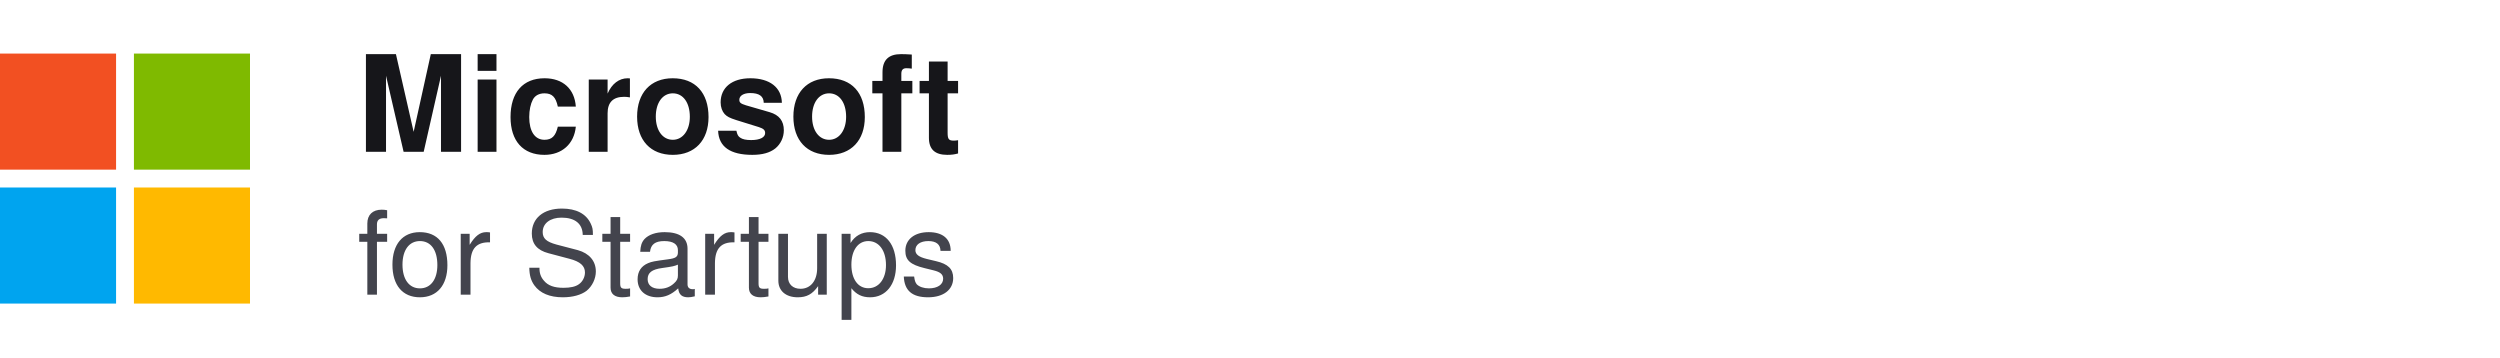
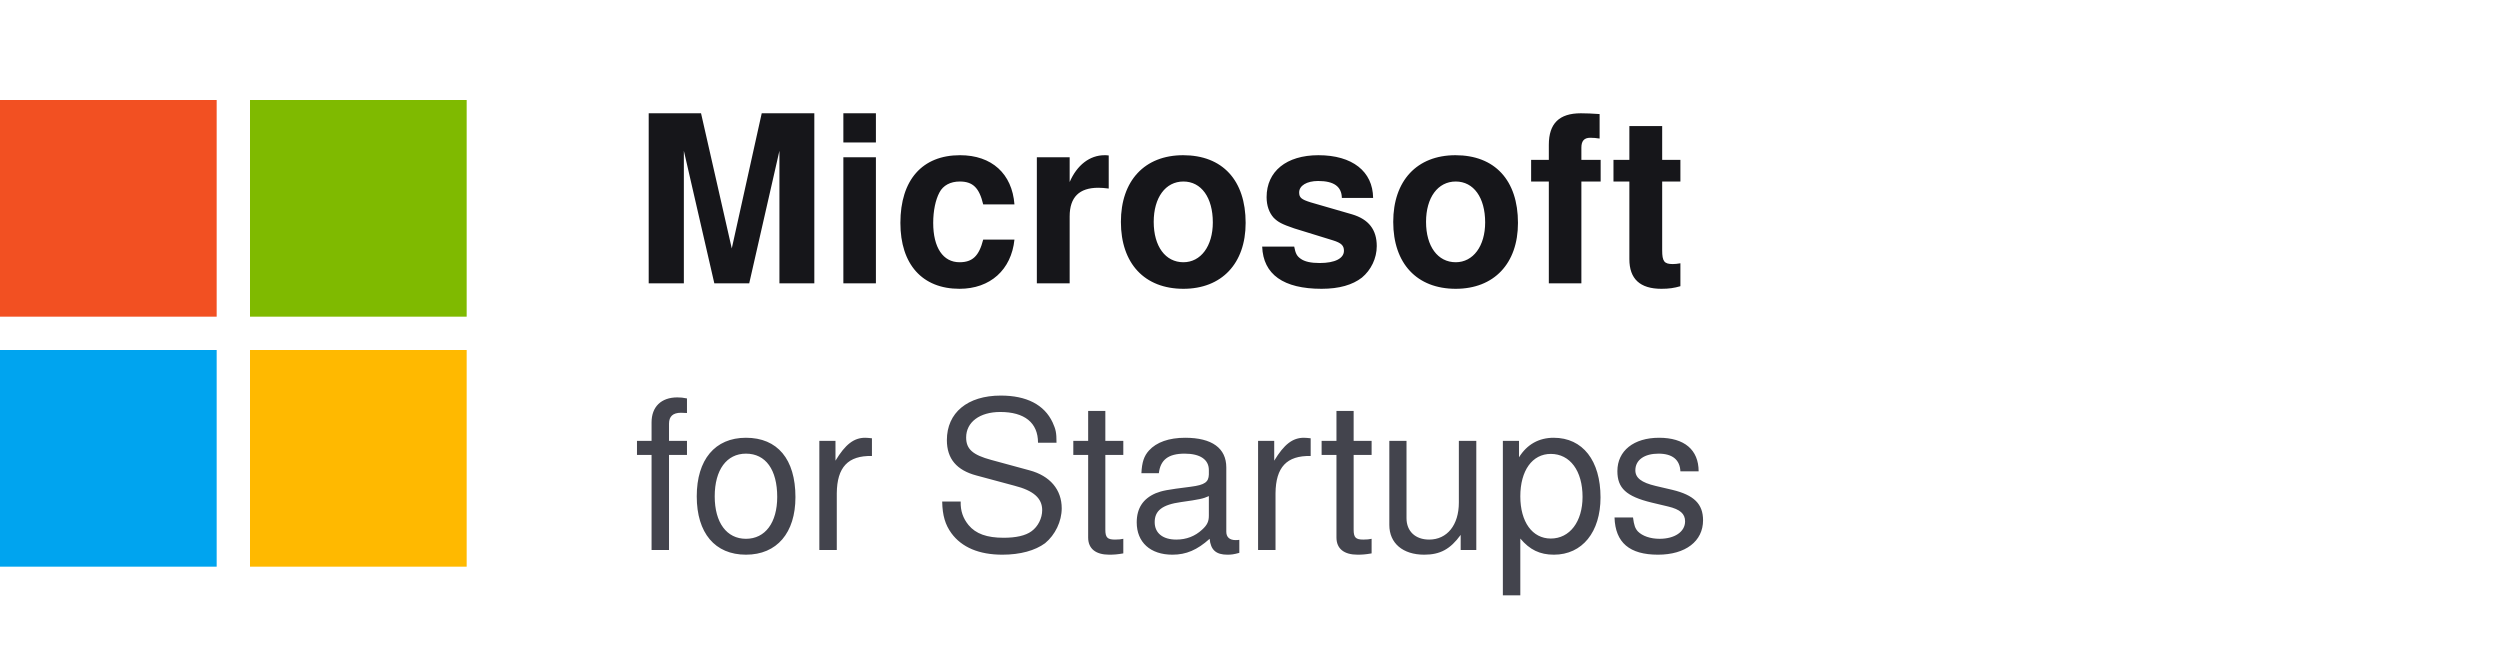
- <svg xmlns="http://www.w3.org/2000/svg" width="280" height="40" viewBox="0 0 280 40" role="img" aria-label="Microsoft for Startups">
+ <svg xmlns="http://www.w3.org/2000/svg" width="150" height="40" viewBox="0 0 150 40" role="img" aria-label="Microsoft for Startups">
  <g>
    <rect x="0" y="6" width="13" height="13" fill="#F25022" />
    <rect x="15" y="6" width="13" height="13" fill="#7FBA00" />
    <rect x="0" y="21" width="13" height="13" fill="#00A4EF" />
    <rect x="15" y="21" width="13" height="13" fill="#FFB900" />
  </g>
-   <text x="40" y="17" font-family="Segoe UI, -apple-system, Helvetica, Arial, sans-serif" font-size="15" font-weight="600" fill="#16161a">Microsoft</text>
-   <text x="40" y="33" font-family="Segoe UI, -apple-system, Helvetica, Arial, sans-serif" font-size="13" font-weight="400" fill="#43444d">for Startups</text>
+   <text x="38" y="17" font-family="Segoe UI, -apple-system, Helvetica, Arial, sans-serif" font-size="14" font-weight="600" fill="#16161a">Microsoft</text>
+   <text x="38" y="33" font-family="Segoe UI, -apple-system, Helvetica, Arial, sans-serif" font-size="12.5" font-weight="400" fill="#43444d">for Startups</text>
</svg>
